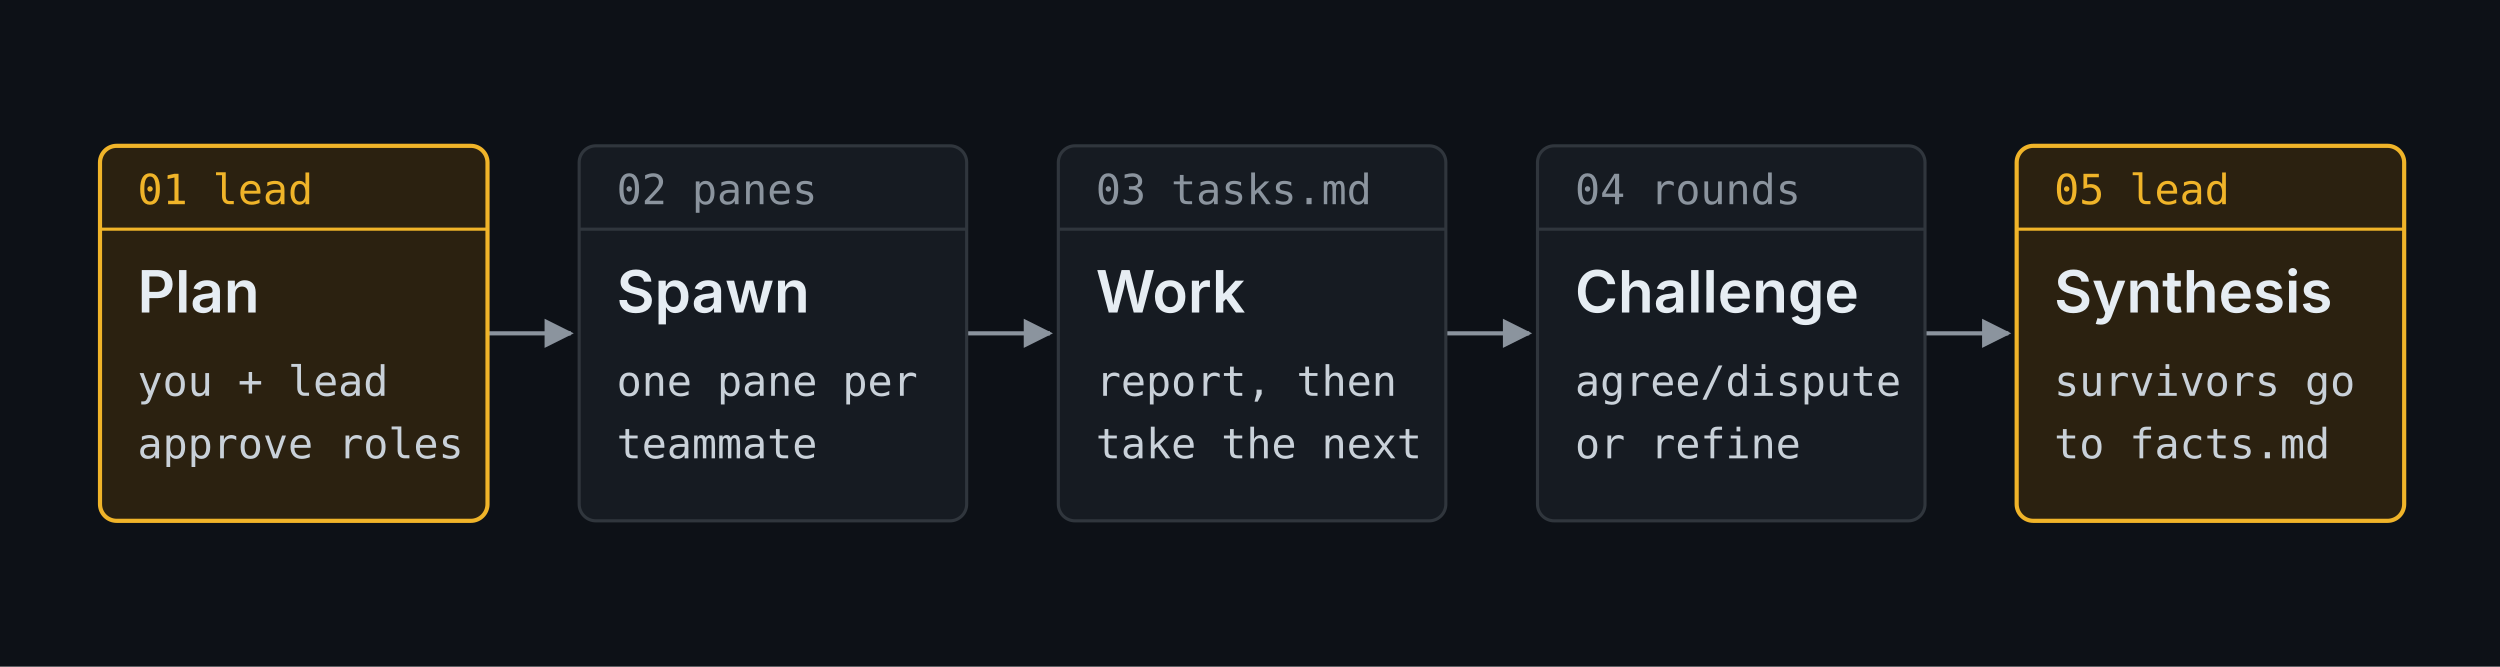
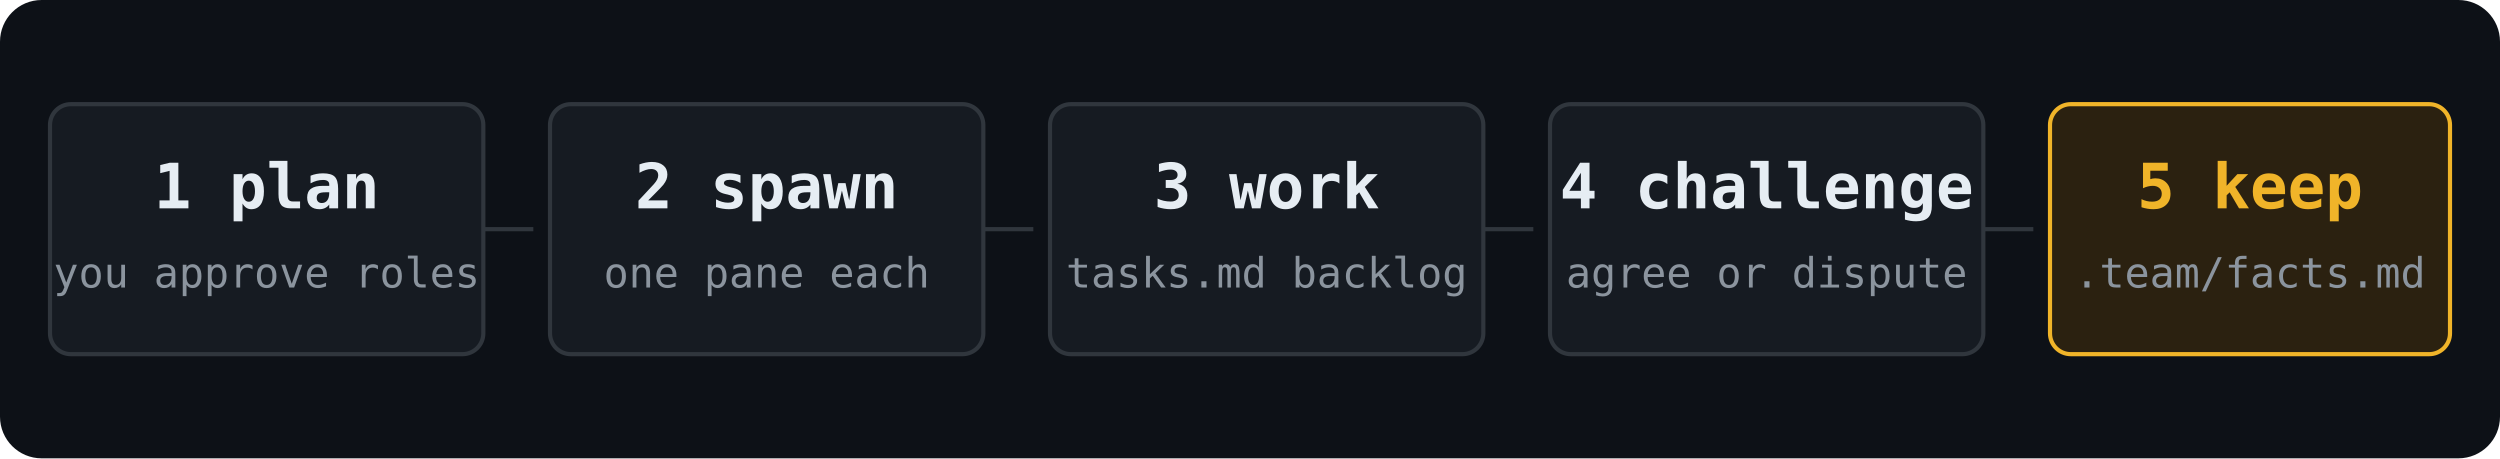
- <svg xmlns="http://www.w3.org/2000/svg" width="1200" height="320" viewBox="0 0 1200 320" role="img" aria-labelledby="how-it-works-title how-it-works-desc">
-   <defs>
-     <marker id="hiw-arrow" viewBox="0 0 10 10" refX="9" refY="5" markerWidth="7" markerHeight="7" orient="auto">
-       <path d="M0 0 L10 5 L0 10 z" fill="#8b949e" />
-     </marker>
-   </defs>
-   <rect width="1200" height="320" fill="#0d1117" />
-   <g id="hiw-links" fill="none" stroke="#8b949e" stroke-width="2">
-     <path d="M234 160 H274" marker-end="url(#hiw-arrow)" />
-     <path d="M464 160 H504" marker-end="url(#hiw-arrow)" />
-     <path d="M694 160 H734" marker-end="url(#hiw-arrow)" />
-     <path d="M924 160 H964" marker-end="url(#hiw-arrow)" />
-   </g>
-   <g id="hiw-steps" font-family="ui-monospace, SFMono-Regular, Menlo, monospace">
-     <g id="step-plan">
-       <rect x="48" y="70" width="186" height="180" rx="8" fill="#2b2110" stroke="#f0b429" stroke-width="2" />
-       <path d="M48 110 H234" stroke="#f0b429" stroke-width="1.5" />
-       <text x="66" y="98" font-size="20" fill="#f0b429">01 lead</text>
-       <text x="66" y="150" font-family="-apple-system, BlinkMacSystemFont, 'Segoe UI', sans-serif" font-size="28" font-weight="600" fill="#e6edf3">Plan</text>
-       <text x="66" y="190" font-size="20" fill="#c9d1d9">you + lead</text>
-       <text x="66" y="220" font-size="20" fill="#c9d1d9">approve roles</text>
+ <svg xmlns="http://www.w3.org/2000/svg" width="1200" height="220" viewBox="0 0 1200 220" role="img" aria-labelledby="t d">
+   <rect width="1200" height="220" rx="20" fill="#0d1117" />
+   <g font-family="ui-monospace, SFMono-Regular, Menlo, Consolas, monospace" text-anchor="middle">
+     <g stroke="#30363d" stroke-width="2">
+       <path d="M232 110H256M472 110H496M712 110H736M952 110H976" />
    </g>
-     <g id="step-spawn">
-       <rect x="278" y="70" width="186" height="180" rx="8" fill="#161b22" stroke="#30363d" stroke-width="1.5" />
-       <path d="M278 110 H464" stroke="#30363d" stroke-width="1.5" />
-       <text x="296" y="98" font-size="20" fill="#8b949e">02 panes</text>
-       <text x="296" y="150" font-family="-apple-system, BlinkMacSystemFont, 'Segoe UI', sans-serif" font-size="28" font-weight="600" fill="#e6edf3">Spawn</text>
-       <text x="296" y="190" font-size="20" fill="#c9d1d9">one pane per</text>
-       <text x="296" y="220" font-size="20" fill="#c9d1d9">teammate</text>
+     <g fill="#161b22" stroke="#30363d" stroke-width="2">
+       <rect x="24" y="50" width="208" height="120" rx="10" />
+       <rect x="264" y="50" width="208" height="120" rx="10" />
+       <rect x="504" y="50" width="208" height="120" rx="10" />
+       <rect x="744" y="50" width="208" height="120" rx="10" />
    </g>
-     <g id="step-backlog">
-       <rect x="508" y="70" width="186" height="180" rx="8" fill="#161b22" stroke="#30363d" stroke-width="1.5" />
-       <path d="M508 110 H694" stroke="#30363d" stroke-width="1.5" />
-       <text x="526" y="98" font-size="20" fill="#8b949e">03 tasks.md</text>
-       <text x="526" y="150" font-family="-apple-system, BlinkMacSystemFont, 'Segoe UI', sans-serif" font-size="28" font-weight="600" fill="#e6edf3">Work</text>
-       <text x="526" y="190" font-size="20" fill="#c9d1d9">report, then</text>
-       <text x="526" y="220" font-size="20" fill="#c9d1d9">take the next</text>
+     <rect x="984" y="50" width="192" height="120" rx="10" fill="#2b2110" stroke="#f0b429" stroke-width="2" />
+     <g font-size="30" font-weight="700" fill="#e6edf3">
+       <text x="128" y="100">1 plan</text>
+       <text x="368" y="100">2 spawn</text>
+       <text x="608" y="100">3 work</text>
+       <text x="848" y="100">4 challenge</text>
+       <text x="1080" y="100" fill="#f0b429">5 keep</text>
    </g>
-     <g id="step-challenge">
-       <rect x="738" y="70" width="186" height="180" rx="8" fill="#161b22" stroke="#30363d" stroke-width="1.5" />
-       <path d="M738 110 H924" stroke="#30363d" stroke-width="1.5" />
-       <text x="756" y="98" font-size="20" fill="#8b949e">04 rounds</text>
-       <text x="756" y="150" font-family="-apple-system, BlinkMacSystemFont, 'Segoe UI', sans-serif" font-size="28" font-weight="600" fill="#e6edf3">Challenge</text>
-       <text x="756" y="190" font-size="20" fill="#c9d1d9">agree/dispute</text>
-       <text x="756" y="220" font-size="20" fill="#c9d1d9">or refine</text>
-     </g>
-     <g id="step-synthesis">
-       <rect x="968" y="70" width="186" height="180" rx="8" fill="#2b2110" stroke="#f0b429" stroke-width="2" />
-       <path d="M968 110 H1154" stroke="#f0b429" stroke-width="1.5" />
-       <text x="986" y="98" font-size="20" fill="#f0b429">05 lead</text>
-       <text x="986" y="150" font-family="-apple-system, BlinkMacSystemFont, 'Segoe UI', sans-serif" font-size="28" font-weight="600" fill="#e6edf3">Synthesis</text>
-       <text x="986" y="190" font-size="20" fill="#c9d1d9">survivors go</text>
-       <text x="986" y="220" font-size="20" fill="#c9d1d9">to facts.md</text>
+     <g font-size="20" fill="#8b949e">
+       <text x="128" y="138">you approve roles</text>
+       <text x="368" y="138">one pane each</text>
+       <text x="608" y="138">tasks.md backlog</text>
+       <text x="848" y="138">agree or dispute</text>
+       <text x="1080" y="138">.team/facts.md</text>
    </g>
  </g>
</svg>
